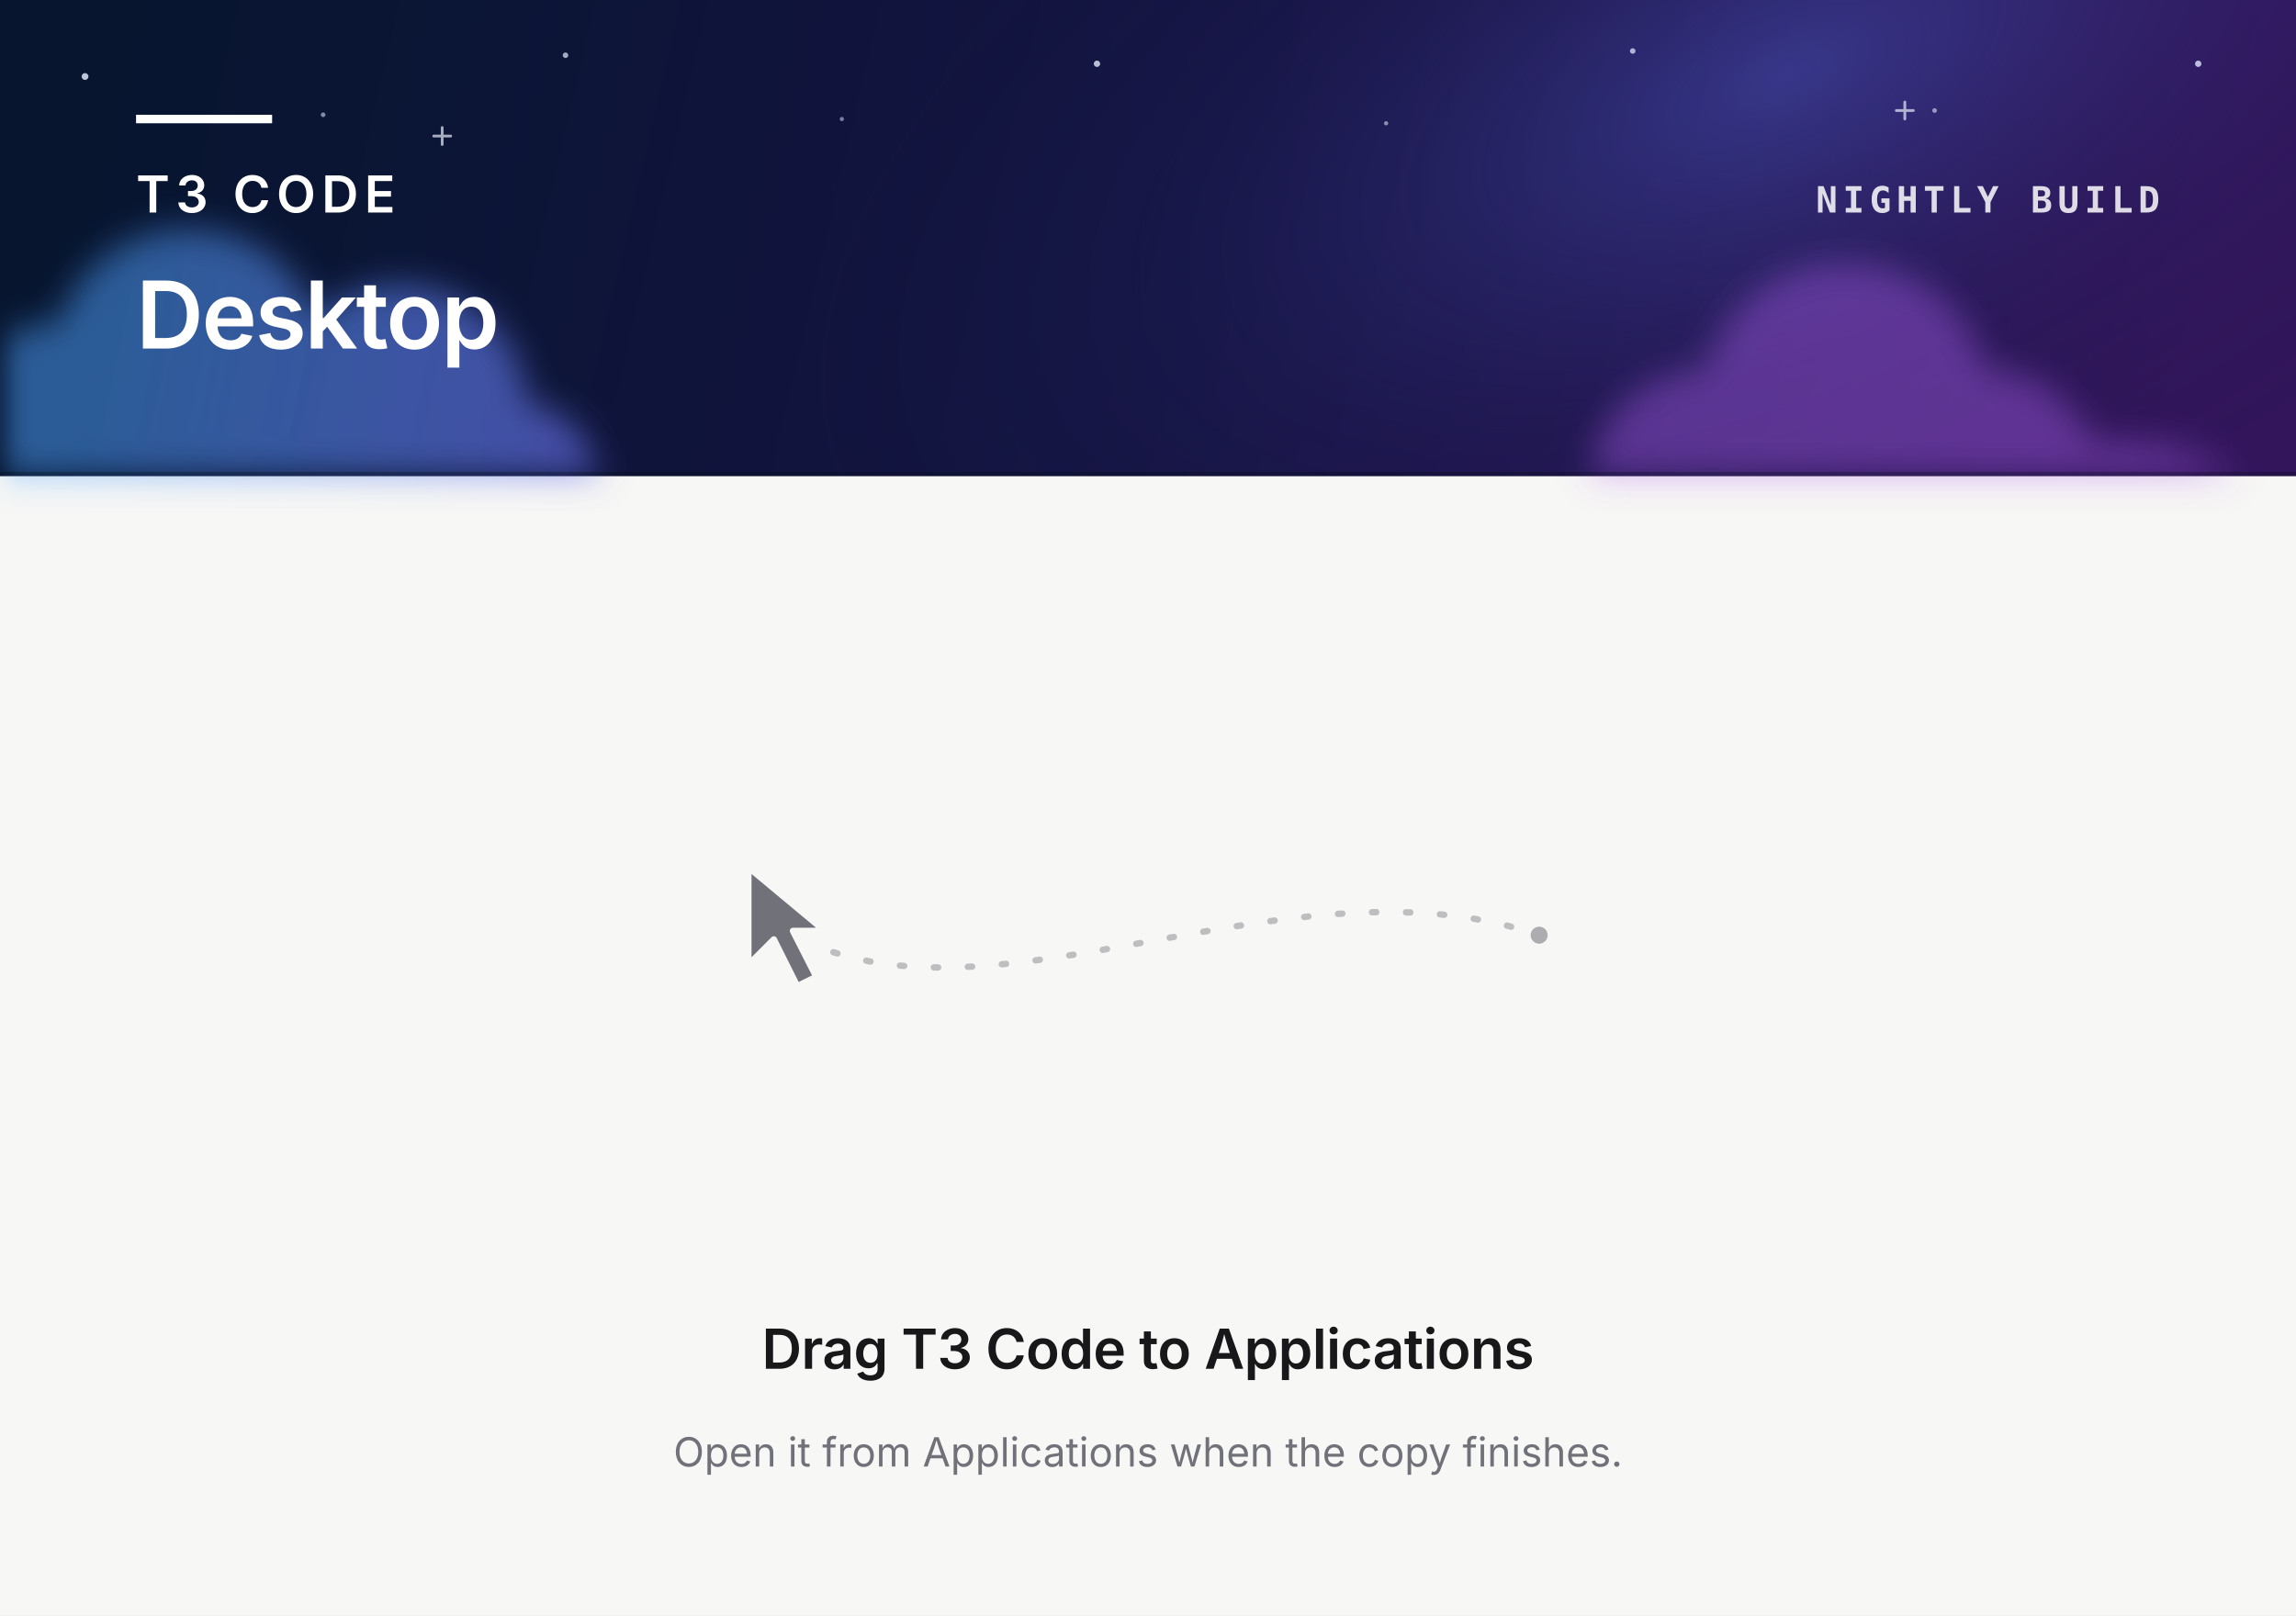
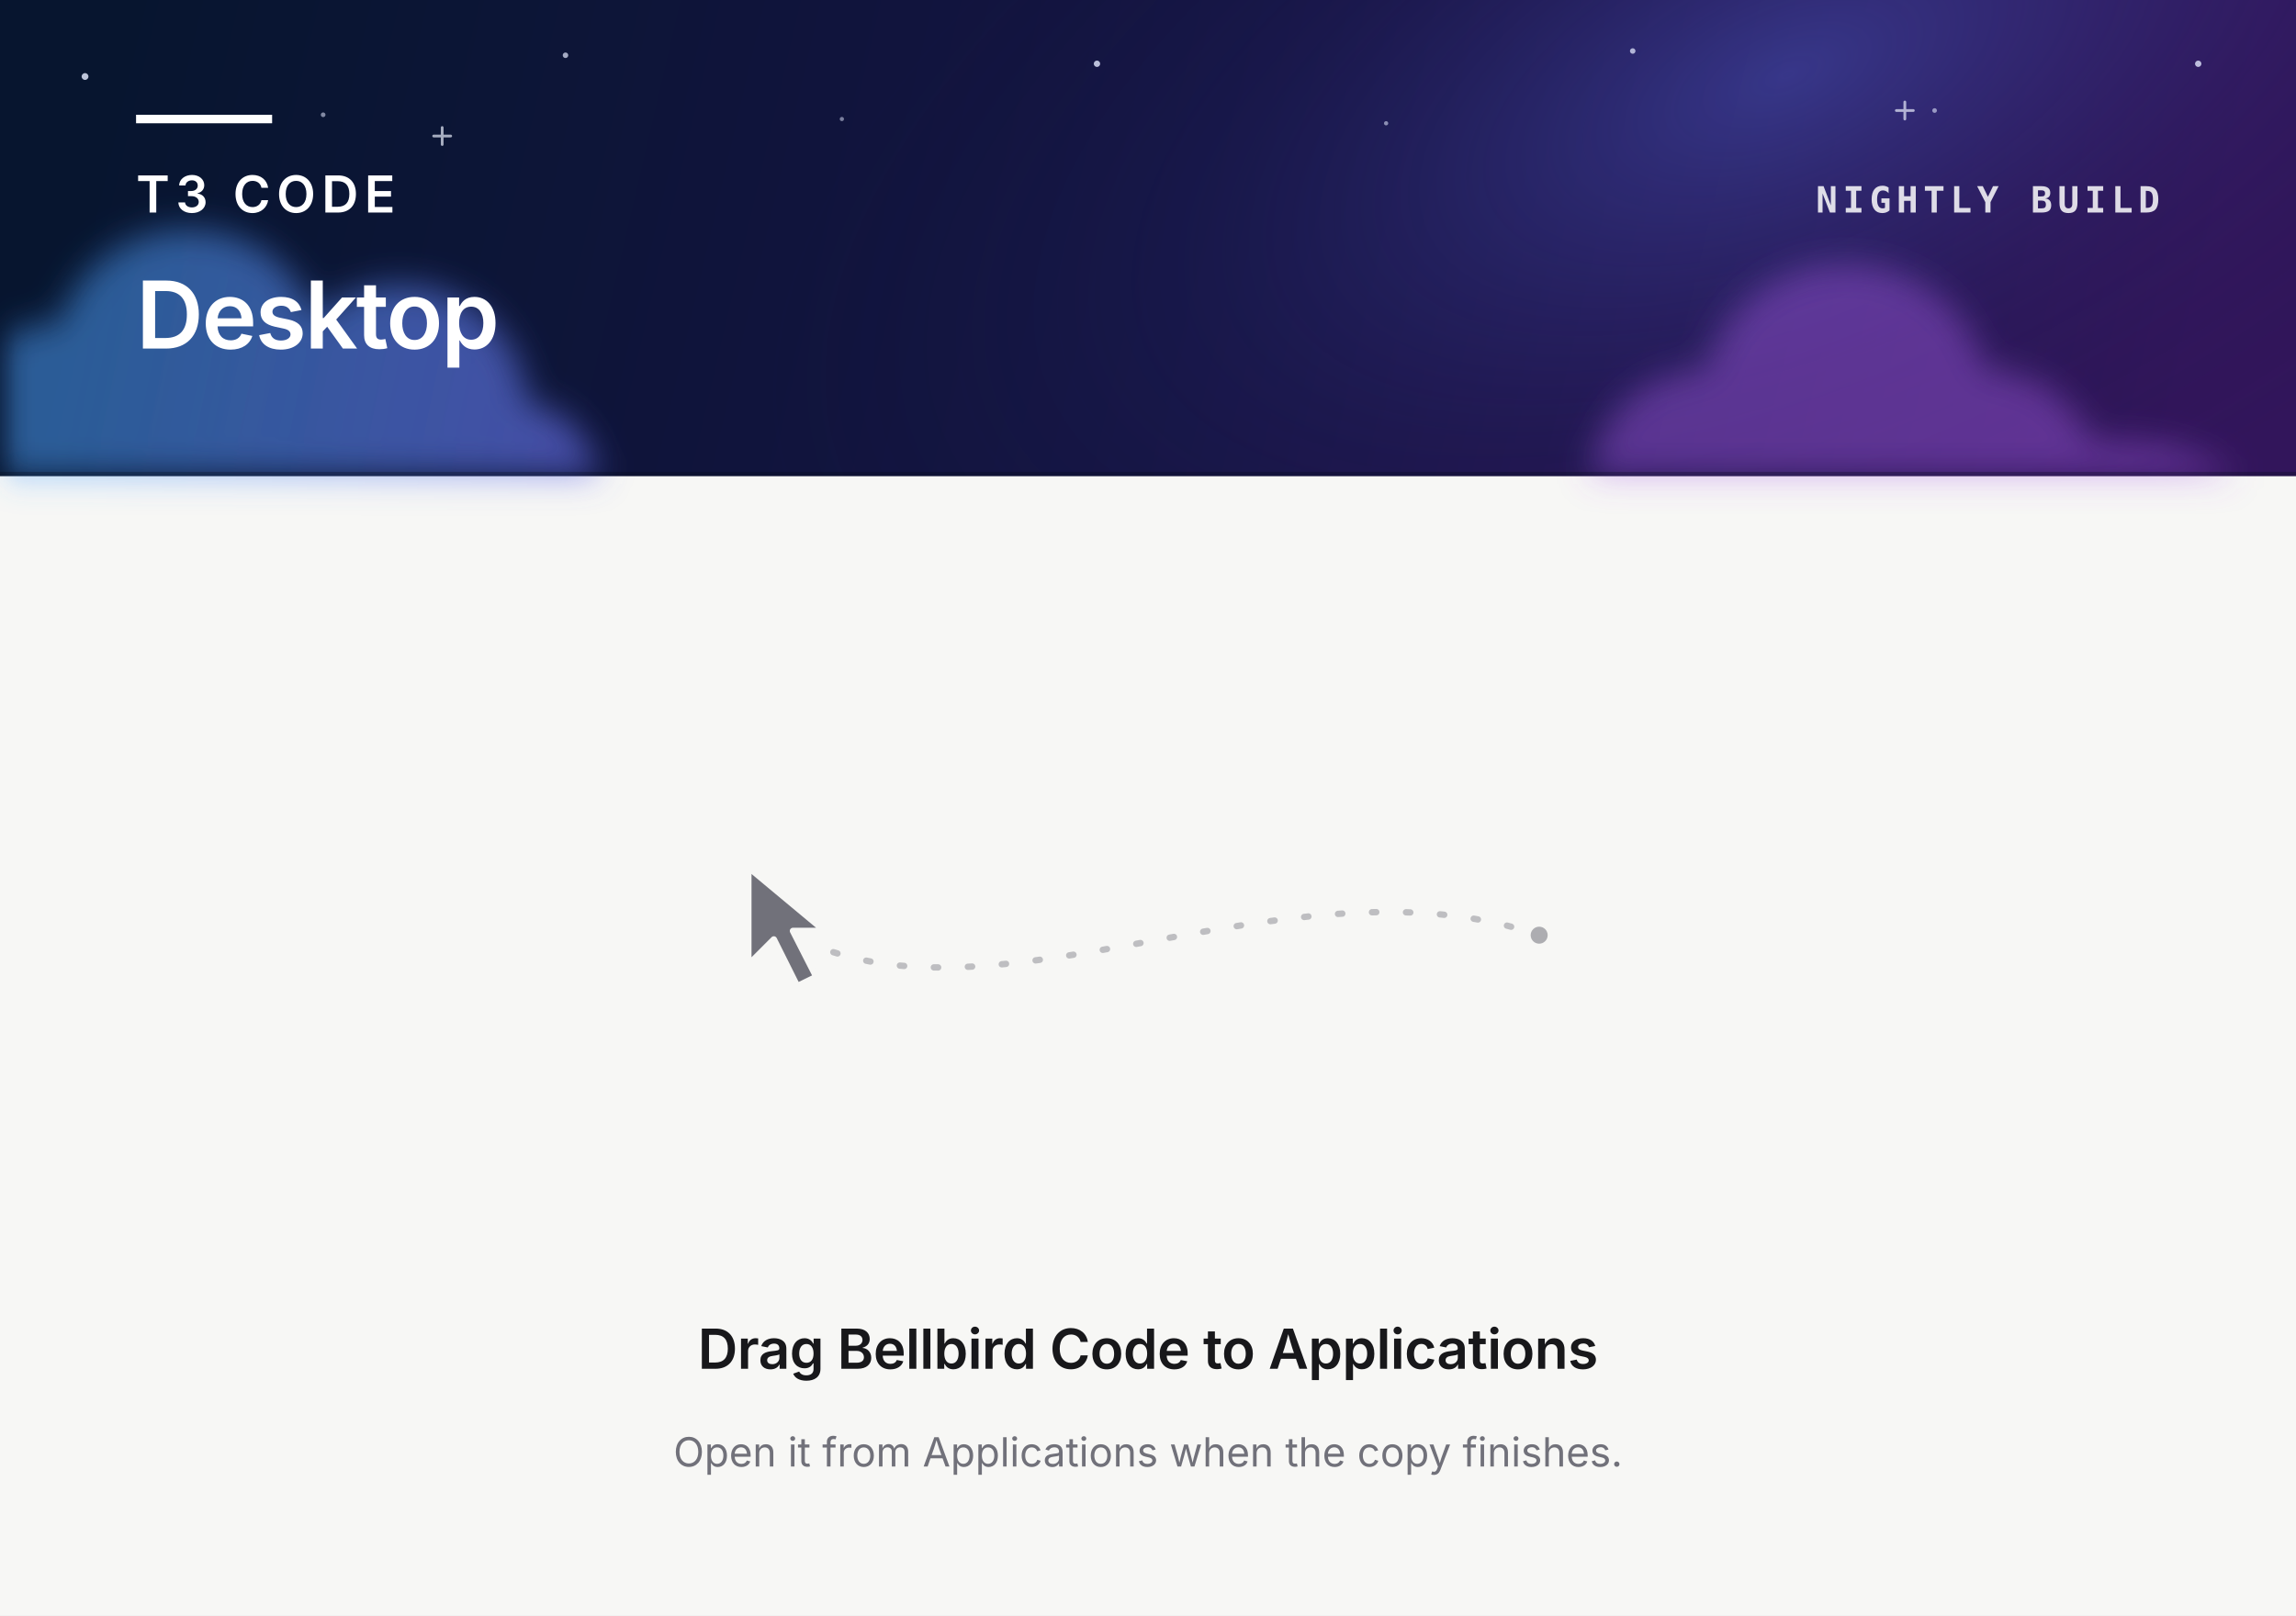
<svg xmlns="http://www.w3.org/2000/svg" width="1080" height="760" viewBox="0 0 540 380" fill="none">
  <defs>
    <linearGradient id="night-sky" x1="28" y1="0" x2="510" y2="112" gradientUnits="userSpaceOnUse">
      <stop stop-color="#07152F" />
      <stop offset="0.52" stop-color="#151443" />
      <stop offset="1" stop-color="#32155B" />
    </linearGradient>
    <radialGradient id="night-glow" cx="0" cy="0" r="1" gradientUnits="userSpaceOnUse" gradientTransform="translate(420 18) rotate(157) scale(260 126)">
      <stop stop-color="#5165D8" stop-opacity="0.42" />
      <stop offset="0.55" stop-color="#283075" stop-opacity="0.15" />
      <stop offset="1" stop-color="#111635" stop-opacity="0" />
    </radialGradient>
    <linearGradient id="night-cloud" x1="18" y1="62" x2="260" y2="112" gradientUnits="userSpaceOnUse">
      <stop stop-color="#4EA4FF" stop-opacity="0.5" />
      <stop offset="0.52" stop-color="#696FEA" stop-opacity="0.62" />
      <stop offset="1" stop-color="#A85BEA" stop-opacity="0.5" />
    </linearGradient>
    <filter id="night-soft" x="-24" y="35" width="588" height="101" filterUnits="userSpaceOnUse">
      <feGaussianBlur stdDeviation="4" />
    </filter>
  </defs>
  <rect width="540" height="380" fill="#F7F7F5" />
  <rect width="540" height="112" fill="url(#night-sky)" />
  <rect width="540" height="112" fill="url(#night-glow)" />
  <g fill="#E4EAFF">
    <circle cx="20" cy="18" r="0.8" opacity="0.82" />
    <circle cx="76" cy="27" r="0.55" opacity="0.55" />
    <circle cx="133" cy="13" r="0.65" opacity="0.7" />
    <circle cx="198" cy="28" r="0.5" opacity="0.5" />
    <circle cx="258" cy="15" r="0.75" opacity="0.8" />
    <circle cx="326" cy="29" r="0.5" opacity="0.55" />
    <circle cx="384" cy="12" r="0.65" opacity="0.72" />
    <circle cx="455" cy="26" r="0.55" opacity="0.58" />
    <circle cx="517" cy="15" r="0.75" opacity="0.78" />
  </g>
  <g stroke="#EEF2FF" stroke-linecap="round" stroke-width="0.65" opacity="0.68">
    <path d="M104 30V34M102 32H106" />
    <path d="M448 24V28M446 26H450" />
  </g>
  <g filter="url(#night-soft)">
    <path d="M-12 112V101C-12 87 0 76 14 76C18 63 30 54 44 54C58 54 70 62 74 75C79 70 86 67 94 67C110 67 123 79 124 95C132 96 138 101 141 112H-12Z" fill="url(#night-cloud)" />
    <path d="M374 112C375 98 387 87 401 87C405 72 418 62 434 62C450 62 463 72 467 87C478 87 488 94 492 104C506 103 518 106 526 112H374Z" fill="url(#night-cloud)" opacity="0.82" />
  </g>
  <path d="M0 111.5H540" stroke="#050A19" stroke-opacity="0.3" />
  <path d="M32 28H64" stroke="#FFFFFF" stroke-width="2" />
  <g font-family="-apple-system, BlinkMacSystemFont, sans-serif" fill="#FFFFFF">
    <text x="32" y="50" font-size="12" font-weight="600" letter-spacing="1.4">T3 CODE</text>
    <text x="32" y="82" font-size="22" font-weight="600" letter-spacing="-0.45">Desktop</text>
    <text x="508" y="50" text-anchor="end" font-family="ui-monospace, SFMono-Regular, Menlo, monospace" font-size="8.5" font-weight="600" letter-spacing="1.2" opacity="0.84">NIGHTLY BUILD</text>
  </g>
  <path d="M196 224C242 239 307 201 362 220" stroke="#71717A" stroke-width="1.5" stroke-linecap="round" stroke-dasharray="1 7" opacity="0.42" />
  <circle cx="362" cy="220" r="2" fill="#71717A" opacity="0.55" />
  <path d="M176 204V227L182 221L187.5 232L192 229.8L186.5 219H194L176 204Z" fill="#71717A" stroke="#F7F7F5" stroke-width="1.5" stroke-linejoin="round" />
  <g font-family="-apple-system, BlinkMacSystemFont, sans-serif" text-anchor="middle">
-     <text x="270" y="322" font-size="13" font-weight="600" letter-spacing="-0.1" fill="#18181B">Drag T3 Code to Applications</text>
+     <text x="270" y="322" font-size="13" font-weight="600" letter-spacing="-0.1" fill="#18181B">Drag Bellbird Code to Applications</text>
    <text x="270" y="345" font-size="9.5" fill="#71717A">Open it from Applications when the copy finishes.</text>
  </g>
</svg>
